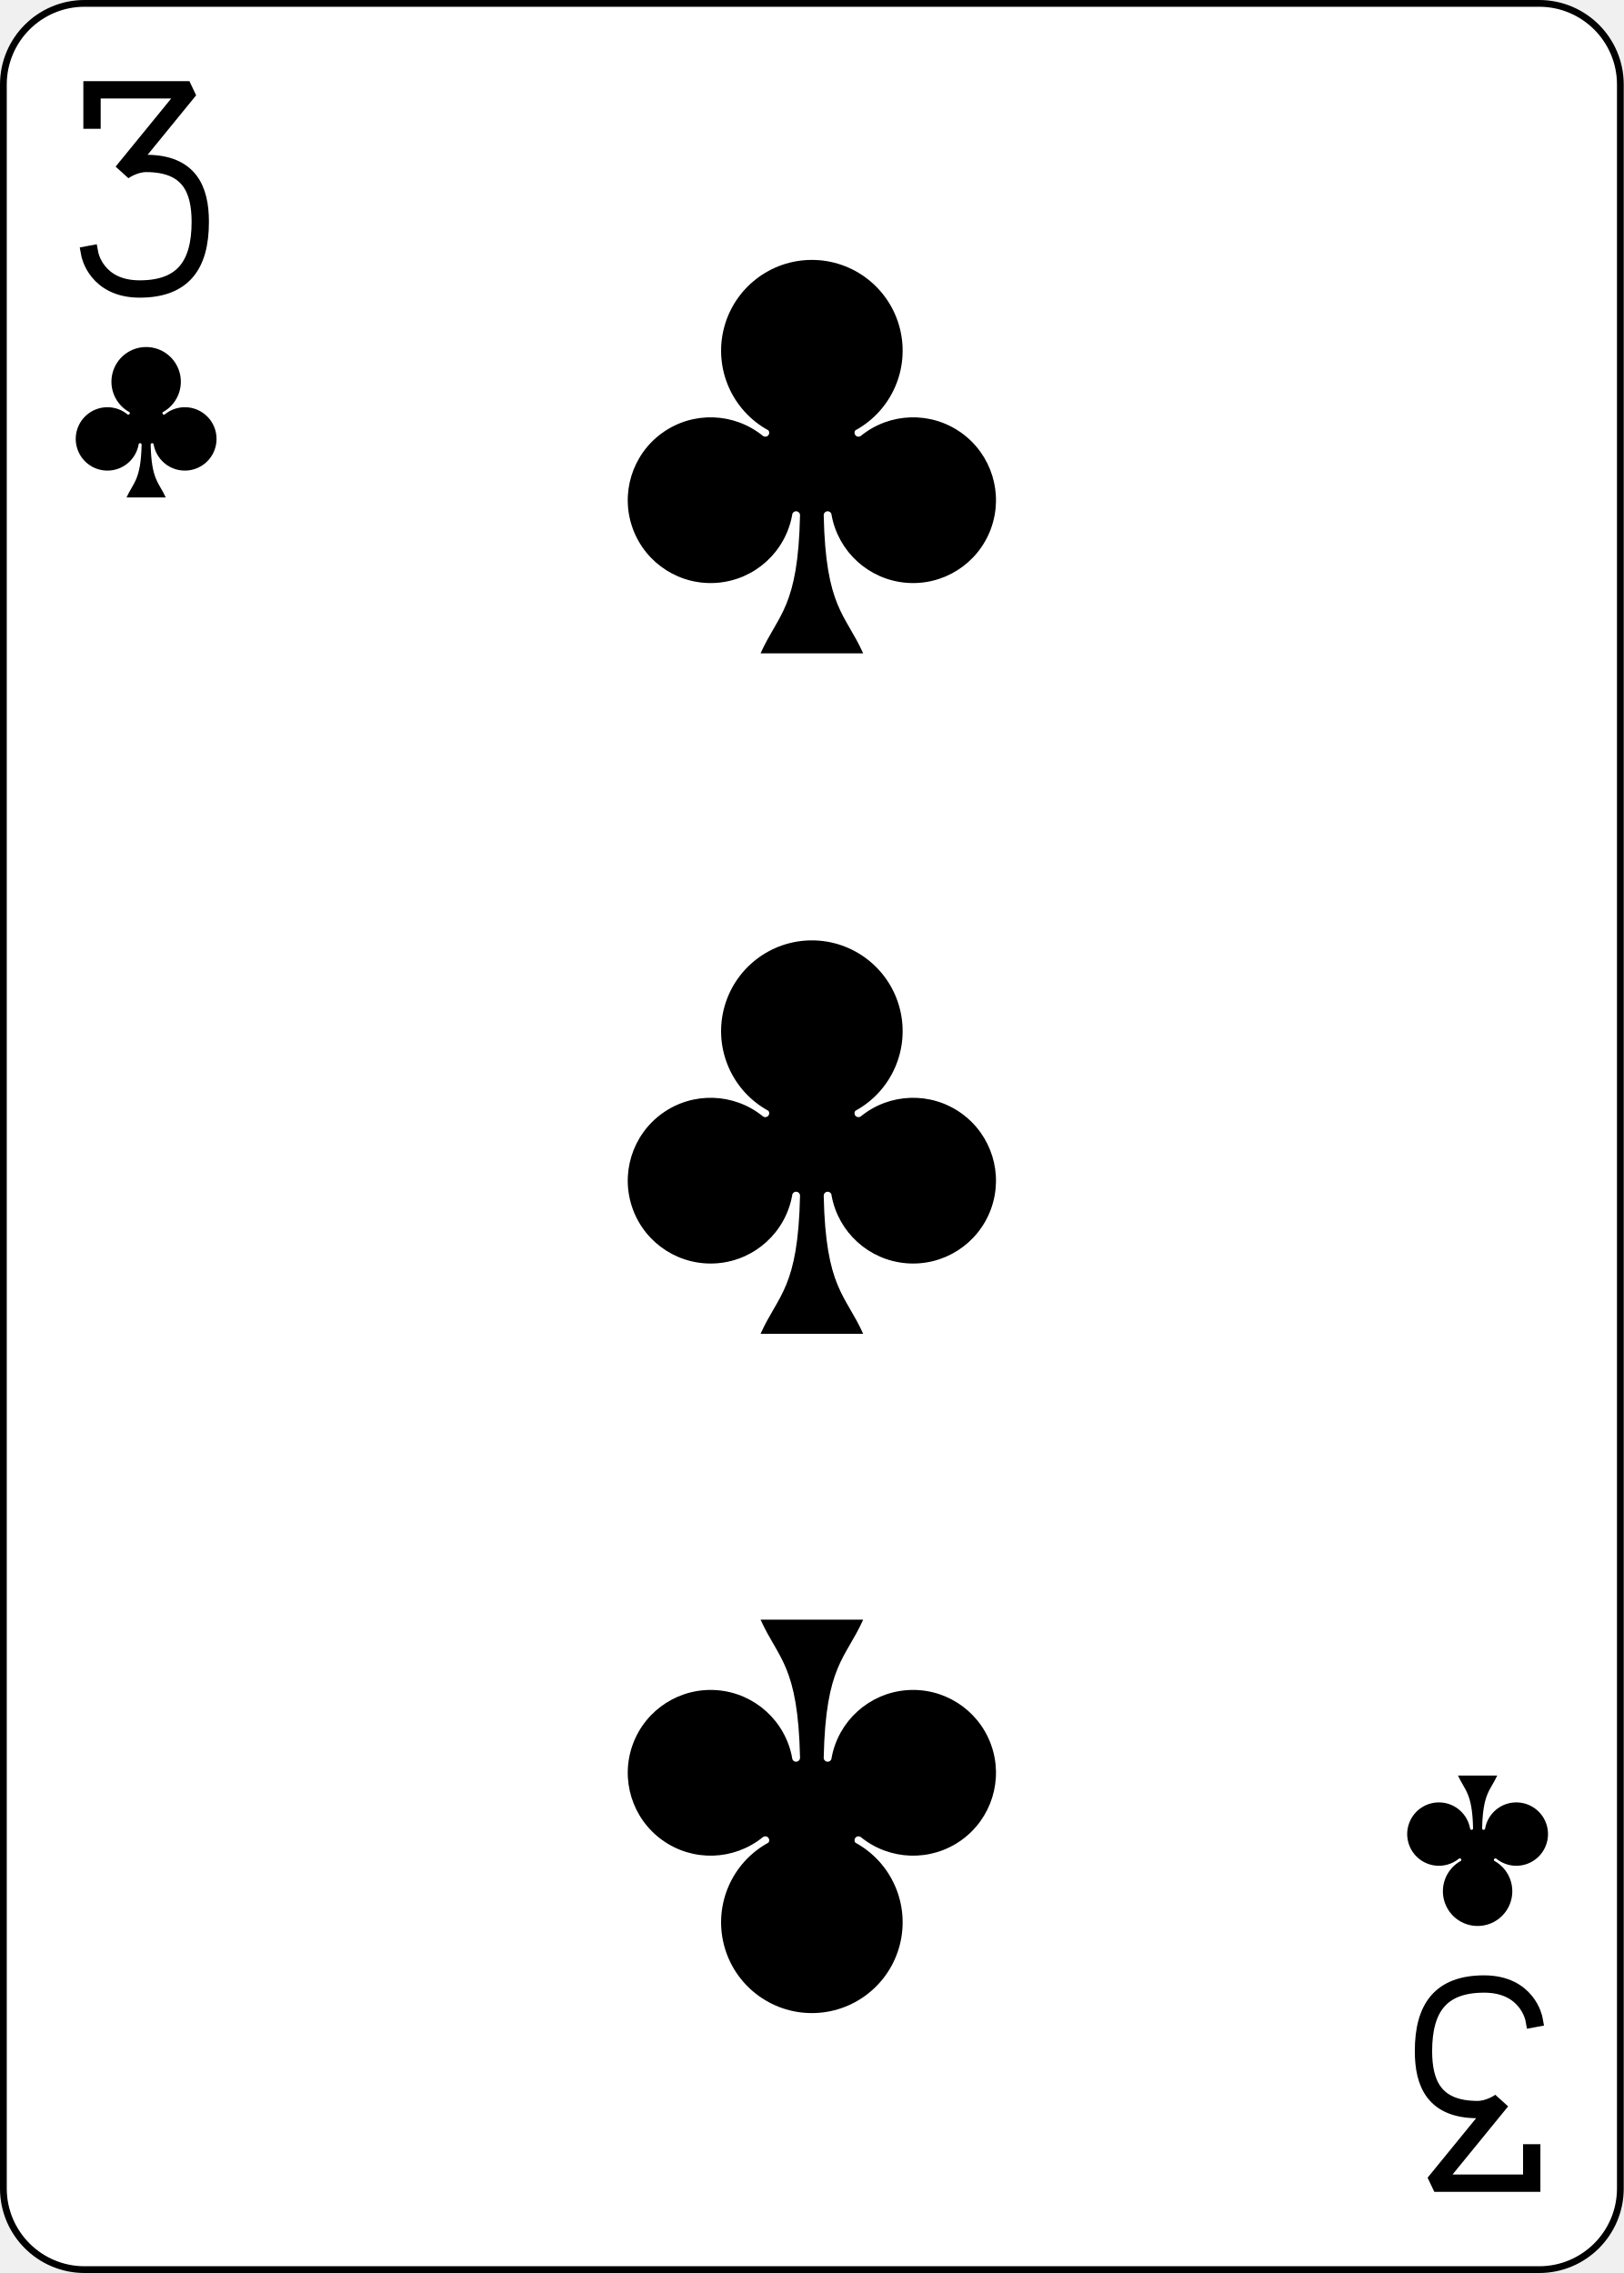
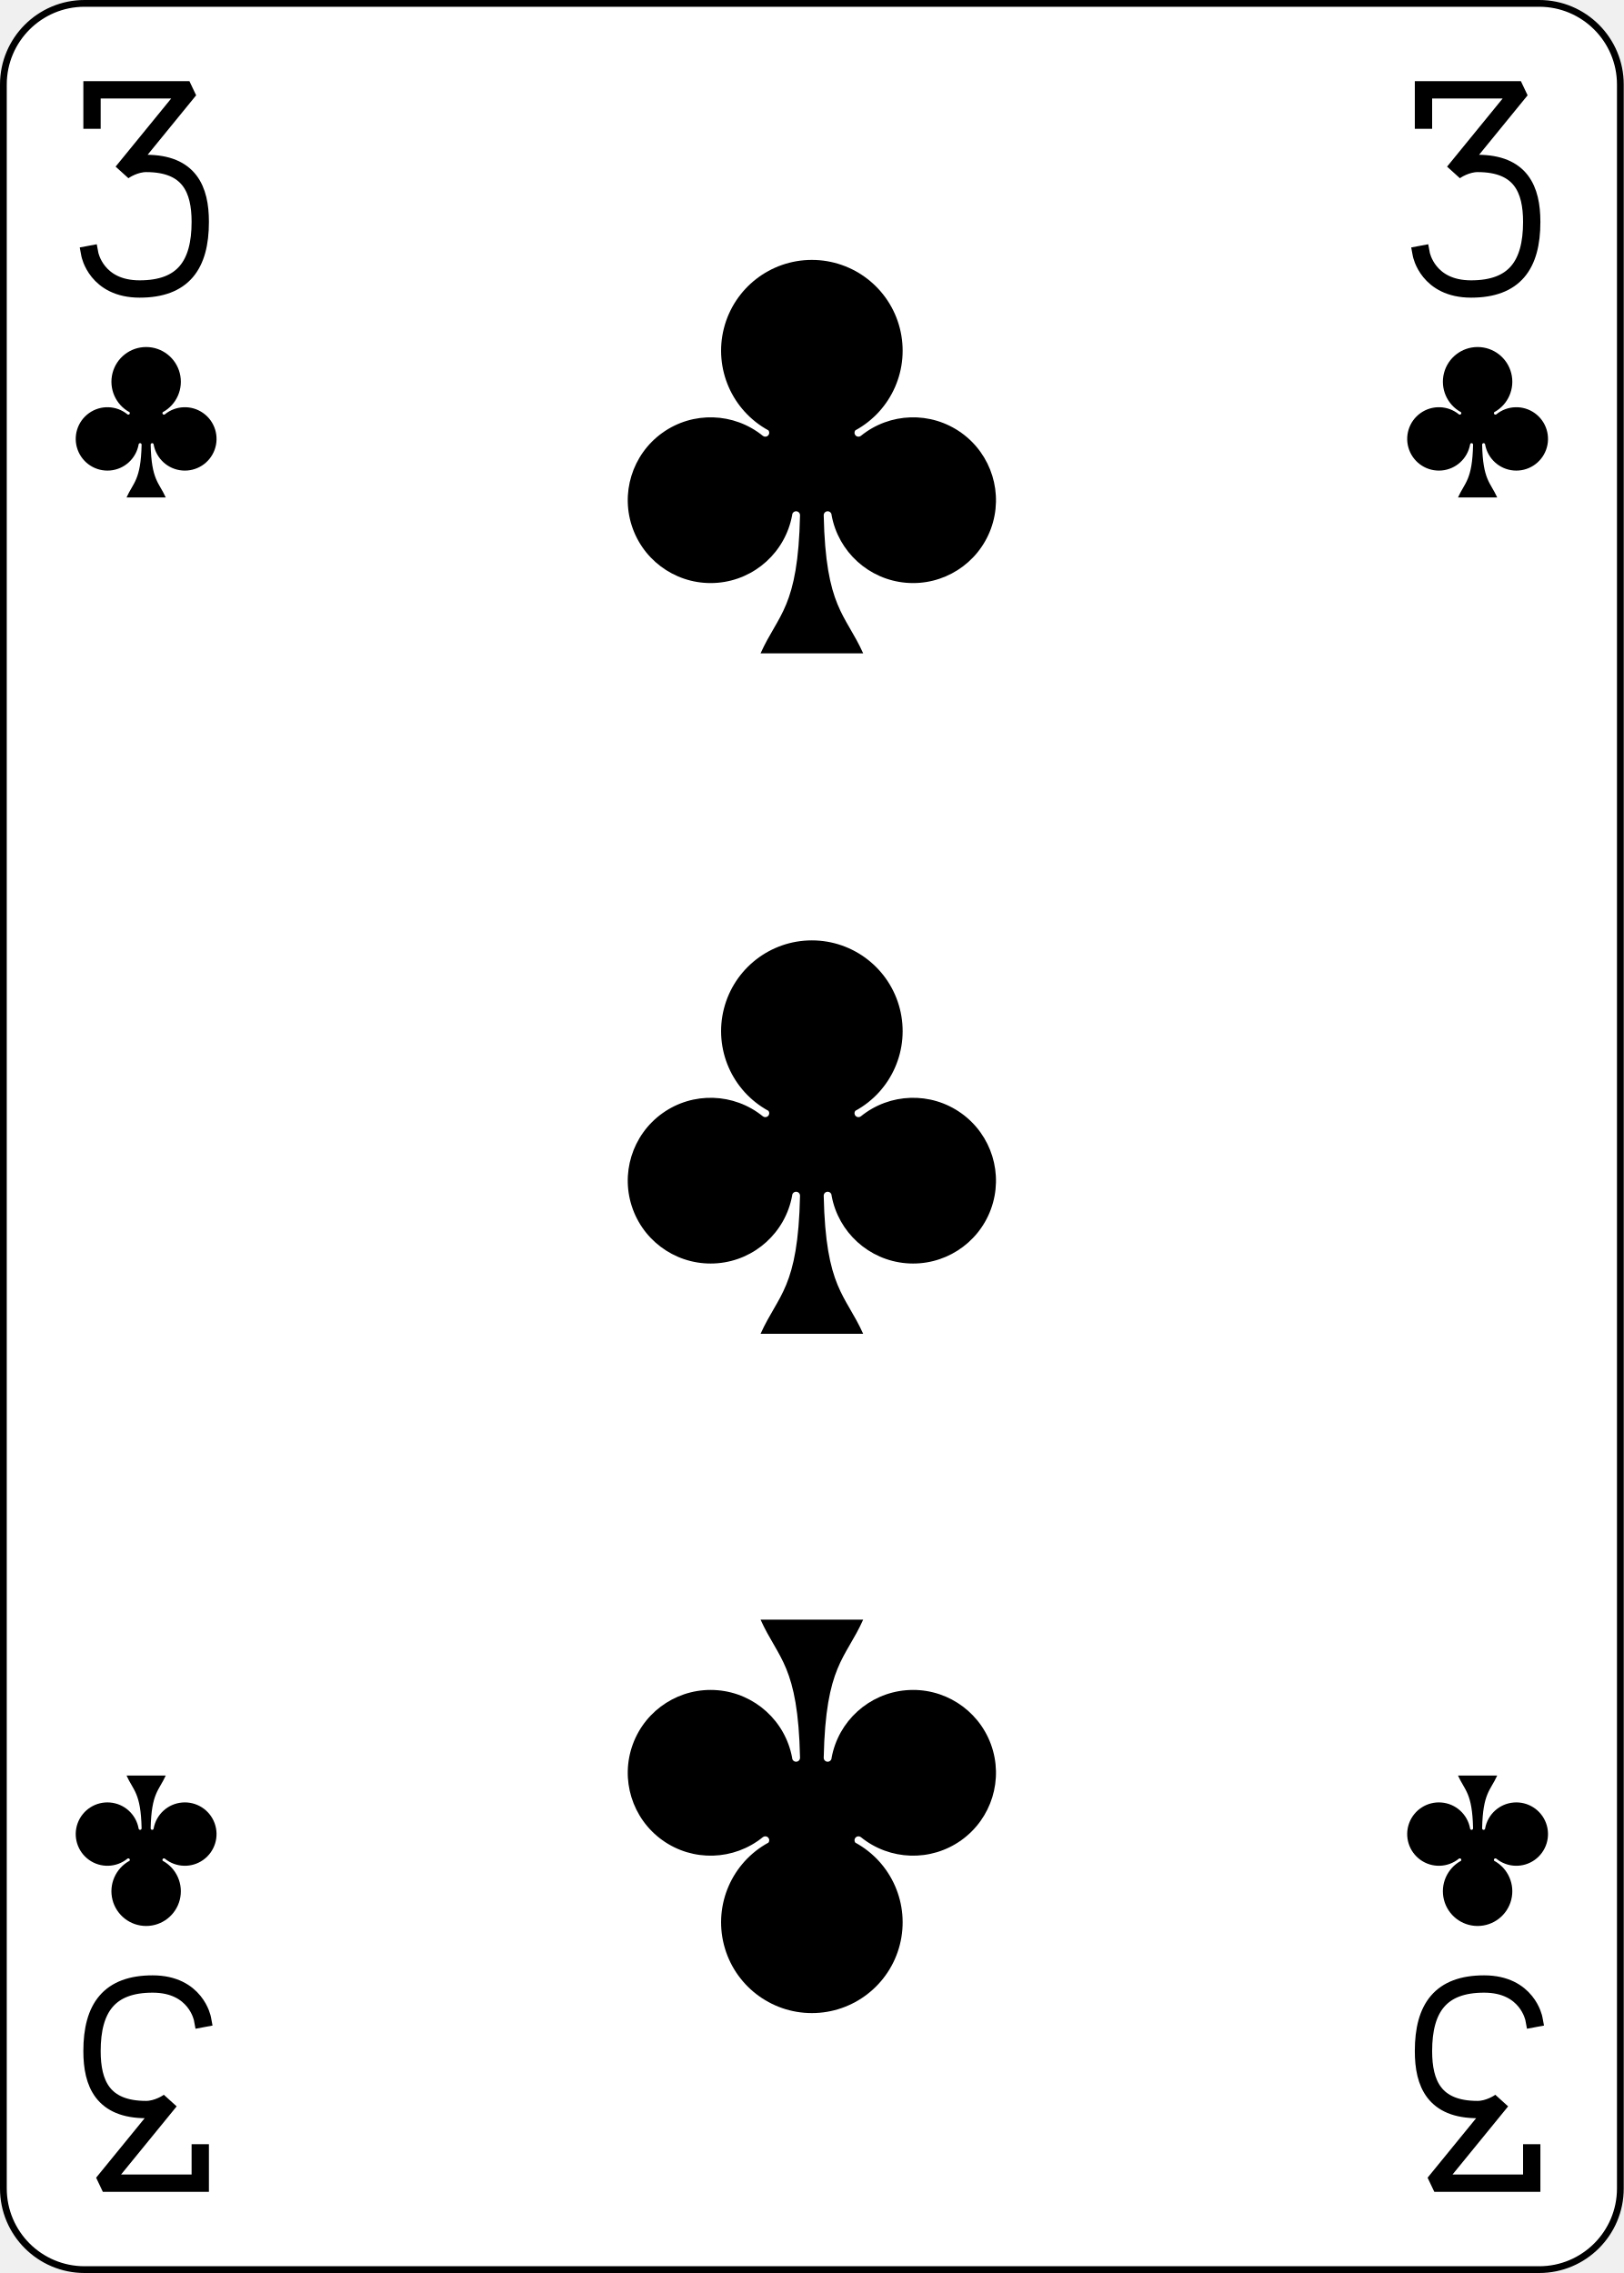
<svg xmlns="http://www.w3.org/2000/svg" xmlns:xlink="http://www.w3.org/1999/xlink" class="card" face="3C" height="3.5in" preserveAspectRatio="none" viewBox="-120 -168 240 336" width="2.5in">
  <defs>
    <symbol id="SC3" viewBox="-600 -600 1200 1200" preserveAspectRatio="xMinYMid">
      <path d="M30 150C35 385 85 400 130 500L-130 500C-85 400 -35 385 -30 150A10 10 0 0 0 -50 150A210 210 0 1 1 -124 -51A10 10 0 0 0 -110 -65A230 230 0 1 1 110 -65A10 10 0 0 0 124 -51A210 210 0 1 1 50 150A10 10 0 0 0 30 150Z" fill="black" />
    </symbol>
    <symbol id="VC3" viewBox="-500 -500 1000 1000" preserveAspectRatio="xMinYMid">
      <path d="M-250 -320L-250 -460L200 -460L-110 -80C-100 -90 -50 -120 0 -120C200 -120 250 0 250 150C250 350 170 460 -30 460C-230 460 -260 300 -260 300" stroke="black" stroke-width="80" stroke-linecap="square" stroke-miterlimit="1.5" fill="none" />
    </symbol>
  </defs>
  <rect width="239" height="335" x="-119.5" y="-167.5" rx="12" ry="12" fill="white" stroke="black" />
  <use xlink:href="#VC3" height="32" width="32" x="-114.4" y="-156" />
+   <use xlink:href="#VC3" height="32" width="32" x="82.4" y="-156" />
  <use xlink:href="#SC3" height="26.769" width="26.769" x="-111.784" y="-119" />
+   <use xlink:href="#SC3" height="26.769" width="26.769" x="85.016" y="-119" />
  <use xlink:href="#SC3" height="70" width="70" x="-35" y="-135.588" />
  <use xlink:href="#SC3" height="70" width="70" x="-35" y="-35" />
  <g transform="rotate(180)">
    <use xlink:href="#VC3" height="32" width="32" x="-114.4" y="-156" />
+     <use xlink:href="#VC3" height="32" width="32" x="82.4" y="-156" />
    <use xlink:href="#SC3" height="26.769" width="26.769" x="-111.784" y="-119" />
+     <use xlink:href="#SC3" height="26.769" width="26.769" x="85.016" y="-119" />
    <use xlink:href="#SC3" height="70" width="70" x="-35" y="-135.588" />
  </g>
</svg>
